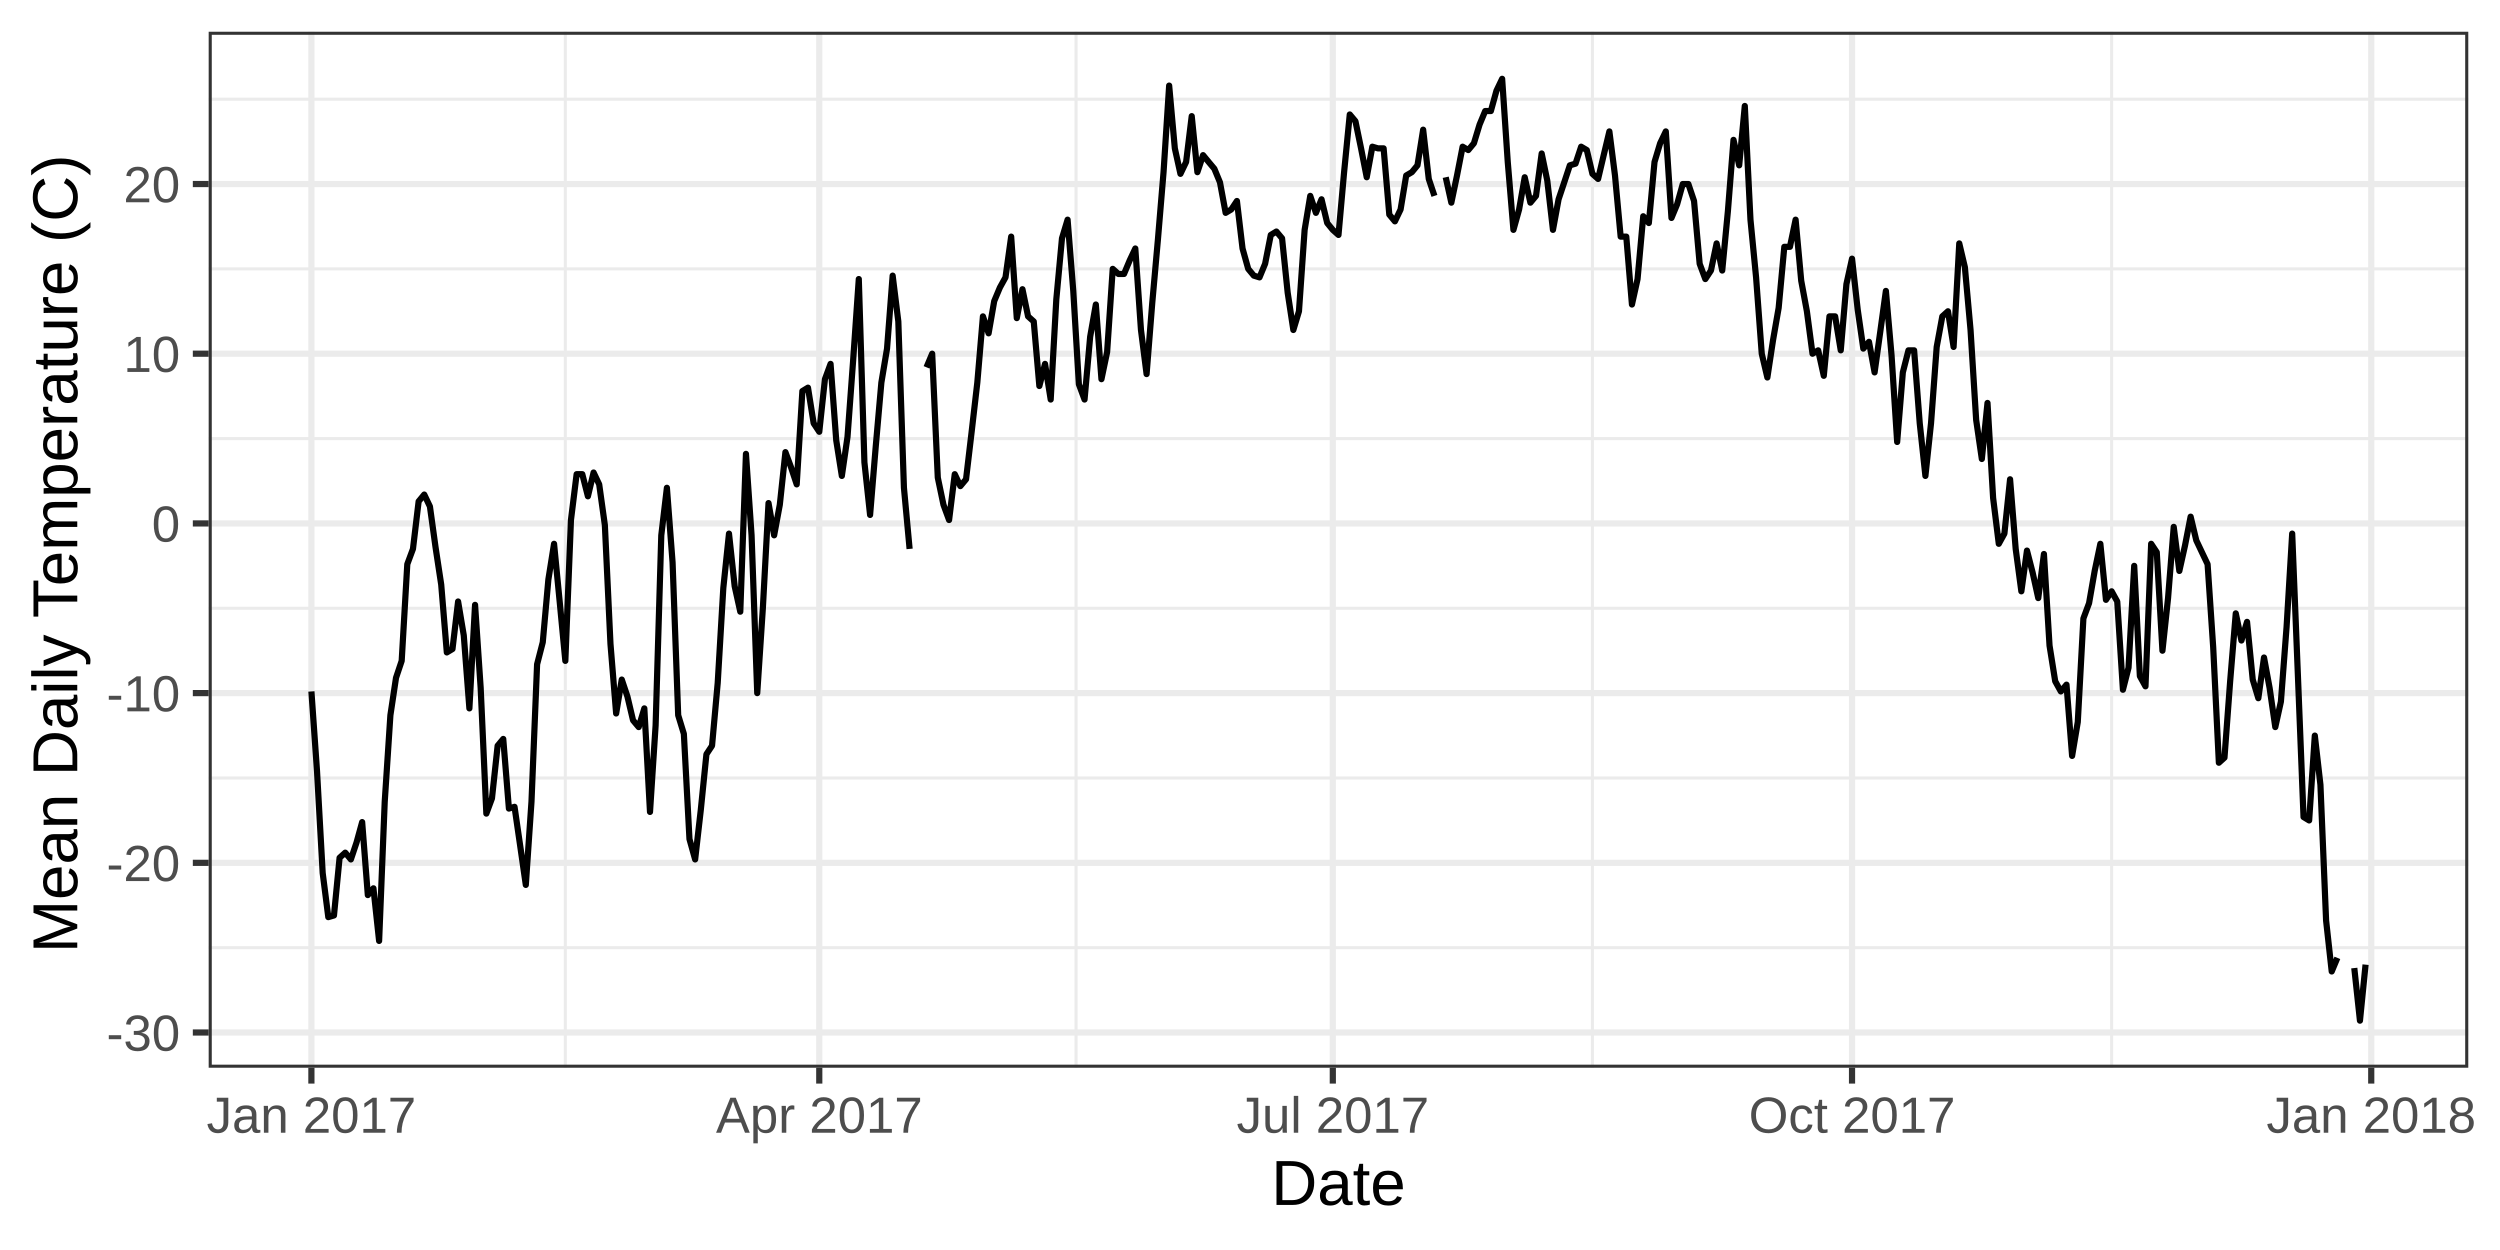
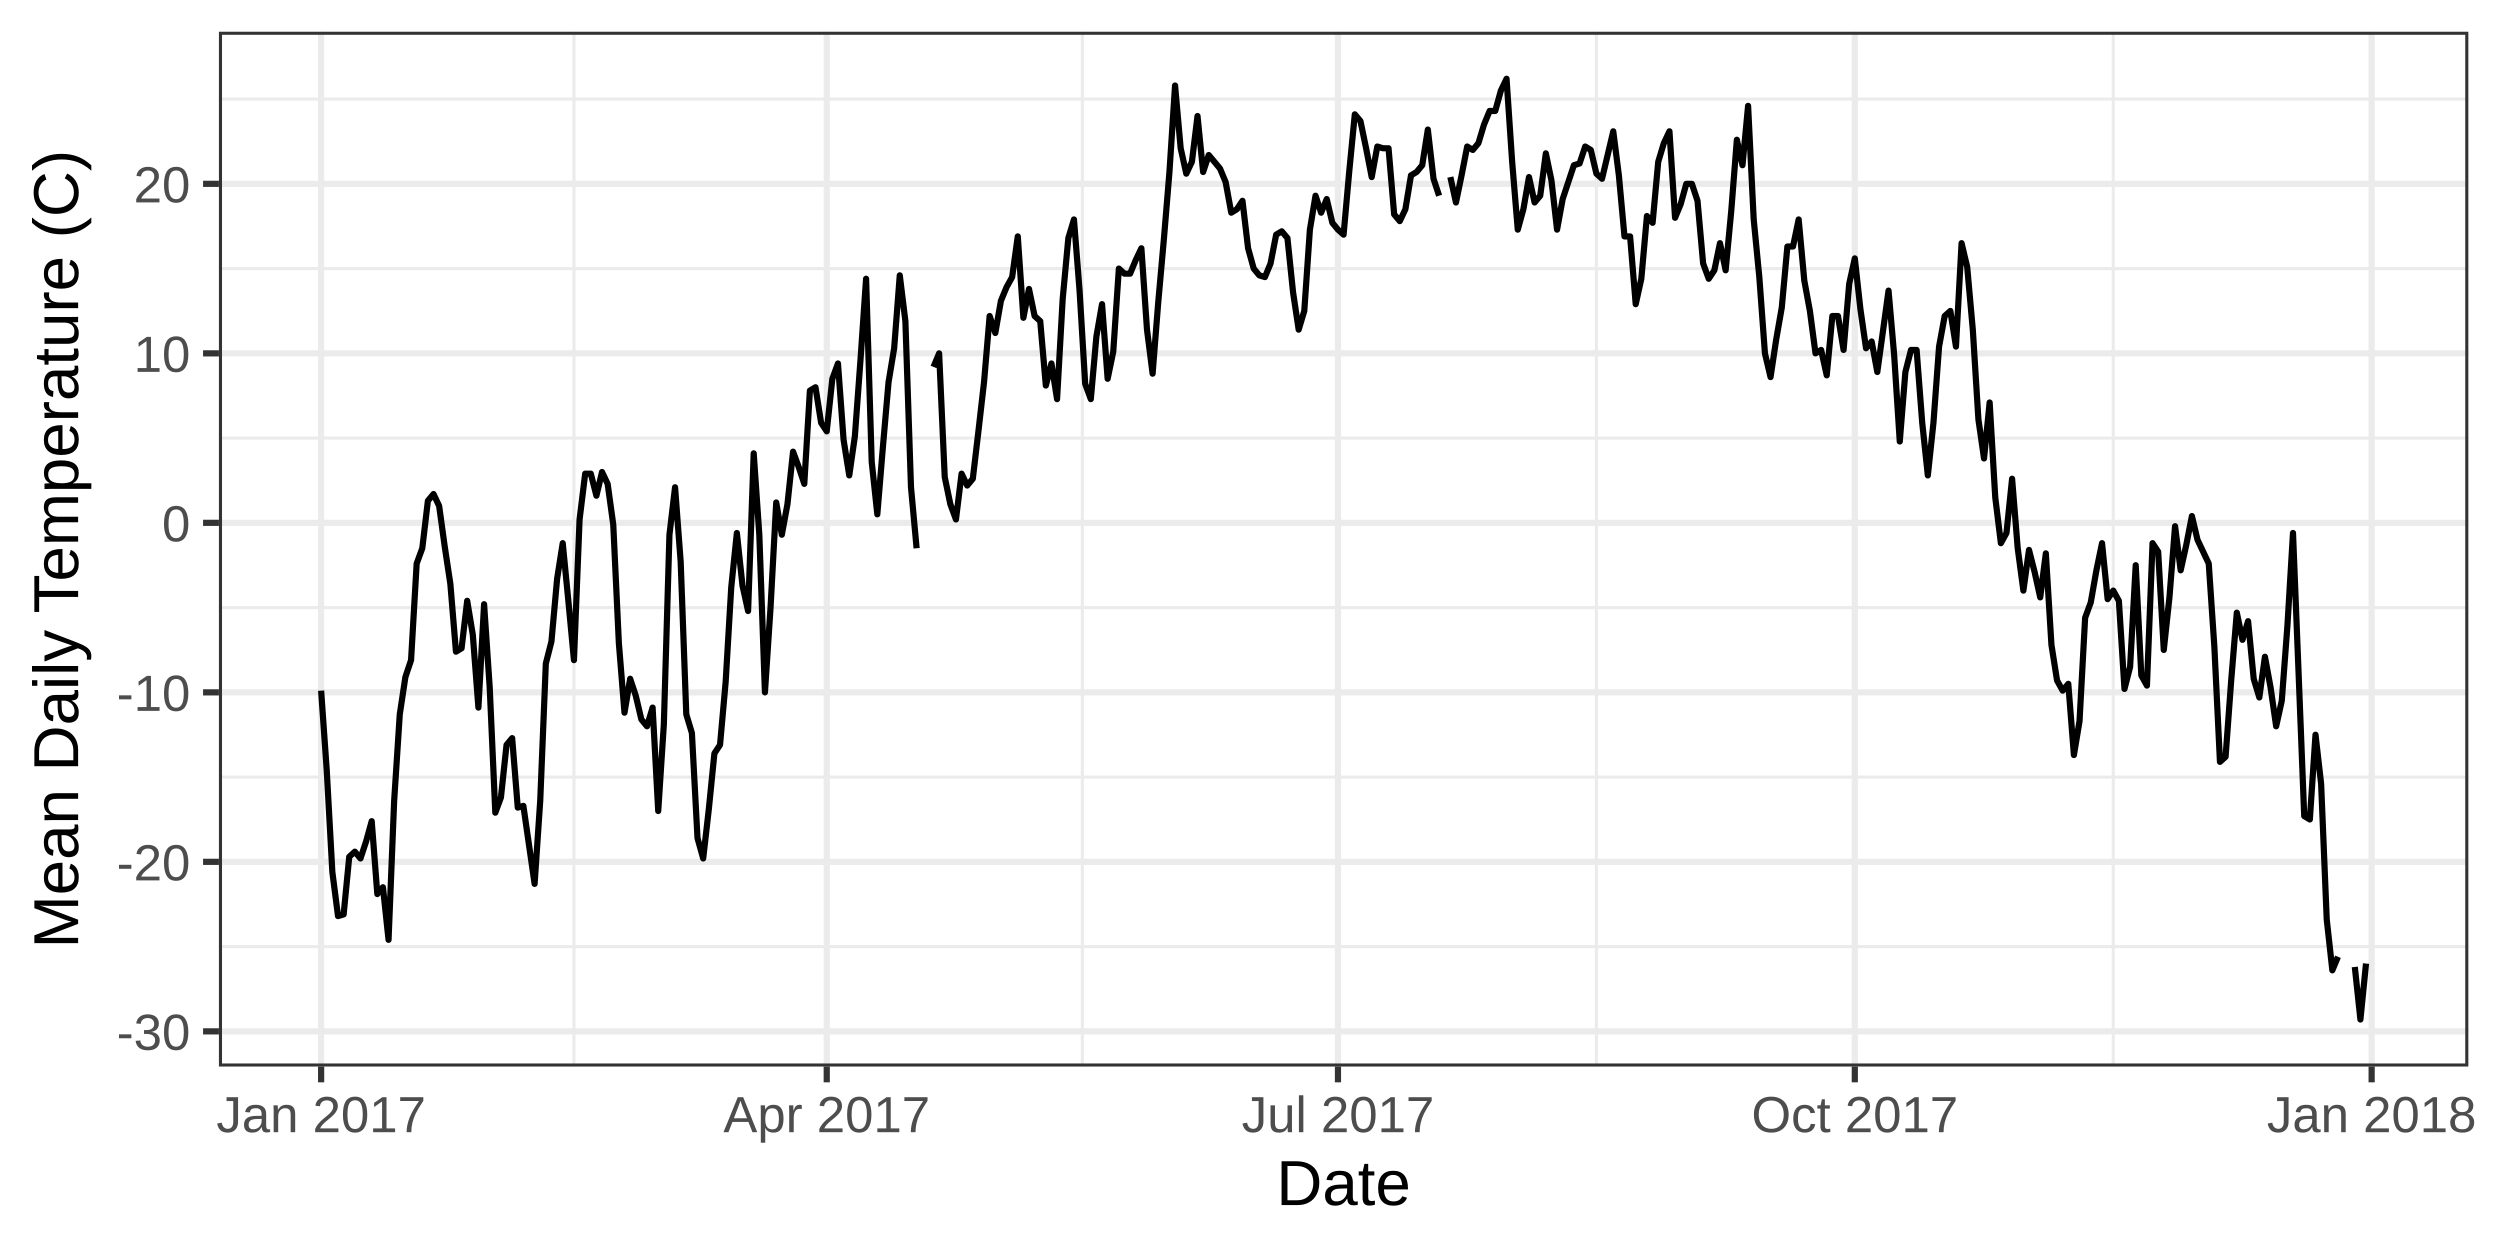
- <svg xmlns="http://www.w3.org/2000/svg" viewBox="0 0 432.00 216.00">
+ <svg xmlns="http://www.w3.org/2000/svg" class="svglite" width="432.00pt" height="216.00pt" viewBox="0 0 432.00 216.00">
  <defs>
    <style type="text/css">
-     line, polyline, polygon, path, rect, circle {
+     .svglite line, .svglite polyline, .svglite polygon, .svglite path, .svglite rect, .svglite circle {
      fill: none;
      stroke: #000000;
      stroke-linecap: round;
      stroke-linejoin: round;
      stroke-miterlimit: 10.00;
    }
  </style>
  </defs>
  <rect width="100%" height="100%" style="stroke: none; fill: #FFFFFF;" />
-   <rect x="0.00" y="0" width="432.00" height="216.00" style="stroke-width: 1.07; stroke: #FFFFFF; fill: #FFFFFF;" />
  <defs>
-     <clipPath id="cpMzYuMDZ8NDI2LjUyfDE4NC41MXw1LjQ4">
-       <rect x="36.06" y="5.48" width="390.46" height="179.03" />
-     </clipPath>
-   </defs>
-   <rect x="36.06" y="5.48" width="390.46" height="179.03" style="stroke-width: 1.07; stroke: none; fill: #FFFFFF;" clip-path="url(#cpMzYuMDZ8NDI2LjUyfDE4NC41MXw1LjQ4)" />
-   <polyline points="36.06,163.76 426.52,163.76 " style="stroke-width: 0.53; stroke: #EBEBEB; stroke-linecap: butt;" clip-path="url(#cpMzYuMDZ8NDI2LjUyfDE4NC41MXw1LjQ4)" />
-   <polyline points="36.06,134.44 426.52,134.44 " style="stroke-width: 0.53; stroke: #EBEBEB; stroke-linecap: butt;" clip-path="url(#cpMzYuMDZ8NDI2LjUyfDE4NC41MXw1LjQ4)" />
-   <polyline points="36.06,105.11 426.52,105.11 " style="stroke-width: 0.53; stroke: #EBEBEB; stroke-linecap: butt;" clip-path="url(#cpMzYuMDZ8NDI2LjUyfDE4NC41MXw1LjQ4)" />
-   <polyline points="36.06,75.79 426.52,75.79 " style="stroke-width: 0.53; stroke: #EBEBEB; stroke-linecap: butt;" clip-path="url(#cpMzYuMDZ8NDI2LjUyfDE4NC41MXw1LjQ4)" />
-   <polyline points="36.06,46.46 426.52,46.46 " style="stroke-width: 0.53; stroke: #EBEBEB; stroke-linecap: butt;" clip-path="url(#cpMzYuMDZ8NDI2LjUyfDE4NC41MXw1LjQ4)" />
-   <polyline points="36.06,17.14 426.52,17.14 " style="stroke-width: 0.53; stroke: #EBEBEB; stroke-linecap: butt;" clip-path="url(#cpMzYuMDZ8NDI2LjUyfDE4NC41MXw1LjQ4)" />
-   <polyline points="97.69,184.51 97.69,5.48 " style="stroke-width: 0.53; stroke: #EBEBEB; stroke-linecap: butt;" clip-path="url(#cpMzYuMDZ8NDI2LjUyfDE4NC41MXw1LjQ4)" />
-   <polyline points="185.94,184.51 185.94,5.48 " style="stroke-width: 0.53; stroke: #EBEBEB; stroke-linecap: butt;" clip-path="url(#cpMzYuMDZ8NDI2LjUyfDE4NC41MXw1LjQ4)" />
-   <polyline points="275.17,184.51 275.17,5.48 " style="stroke-width: 0.53; stroke: #EBEBEB; stroke-linecap: butt;" clip-path="url(#cpMzYuMDZ8NDI2LjUyfDE4NC41MXw1LjQ4)" />
-   <polyline points="364.89,184.51 364.89,5.48 " style="stroke-width: 0.53; stroke: #EBEBEB; stroke-linecap: butt;" clip-path="url(#cpMzYuMDZ8NDI2LjUyfDE4NC41MXw1LjQ4)" />
-   <polyline points="36.06,178.42 426.52,178.42 " style="stroke-width: 1.07; stroke: #EBEBEB; stroke-linecap: butt;" clip-path="url(#cpMzYuMDZ8NDI2LjUyfDE4NC41MXw1LjQ4)" />
-   <polyline points="36.06,149.10 426.52,149.10 " style="stroke-width: 1.07; stroke: #EBEBEB; stroke-linecap: butt;" clip-path="url(#cpMzYuMDZ8NDI2LjUyfDE4NC41MXw1LjQ4)" />
-   <polyline points="36.06,119.77 426.52,119.77 " style="stroke-width: 1.07; stroke: #EBEBEB; stroke-linecap: butt;" clip-path="url(#cpMzYuMDZ8NDI2LjUyfDE4NC41MXw1LjQ4)" />
-   <polyline points="36.06,90.45 426.52,90.45 " style="stroke-width: 1.07; stroke: #EBEBEB; stroke-linecap: butt;" clip-path="url(#cpMzYuMDZ8NDI2LjUyfDE4NC41MXw1LjQ4)" />
-   <polyline points="36.06,61.12 426.52,61.12 " style="stroke-width: 1.07; stroke: #EBEBEB; stroke-linecap: butt;" clip-path="url(#cpMzYuMDZ8NDI2LjUyfDE4NC41MXw1LjQ4)" />
-   <polyline points="36.06,31.80 426.52,31.80 " style="stroke-width: 1.07; stroke: #EBEBEB; stroke-linecap: butt;" clip-path="url(#cpMzYuMDZ8NDI2LjUyfDE4NC41MXw1LjQ4)" />
-   <polyline points="53.81,184.51 53.81,5.48 " style="stroke-width: 1.07; stroke: #EBEBEB; stroke-linecap: butt;" clip-path="url(#cpMzYuMDZ8NDI2LjUyfDE4NC41MXw1LjQ4)" />
-   <polyline points="141.57,184.51 141.57,5.48 " style="stroke-width: 1.07; stroke: #EBEBEB; stroke-linecap: butt;" clip-path="url(#cpMzYuMDZ8NDI2LjUyfDE4NC41MXw1LjQ4)" />
-   <polyline points="230.31,184.51 230.31,5.48 " style="stroke-width: 1.07; stroke: #EBEBEB; stroke-linecap: butt;" clip-path="url(#cpMzYuMDZ8NDI2LjUyfDE4NC41MXw1LjQ4)" />
-   <polyline points="320.03,184.51 320.03,5.48 " style="stroke-width: 1.07; stroke: #EBEBEB; stroke-linecap: butt;" clip-path="url(#cpMzYuMDZ8NDI2LjUyfDE4NC41MXw1LjQ4)" />
-   <polyline points="409.75,184.51 409.75,5.48 " style="stroke-width: 1.07; stroke: #EBEBEB; stroke-linecap: butt;" clip-path="url(#cpMzYuMDZ8NDI2LjUyfDE4NC41MXw1LjQ4)" />
-   <polyline points="53.81,119.48 54.78,133.26 55.76,150.86 56.73,158.48 57.71,158.19 58.68,148.22 59.66,147.34 60.63,148.51 61.61,145.58 62.58,142.06 63.56,154.67 64.53,153.50 65.51,162.59 66.48,138.54 67.46,123.59 68.43,117.13 69.41,114.20 70.38,97.49 71.36,94.85 72.34,86.64 73.31,85.46 74.29,87.52 75.26,94.55 76.24,101.01 77.21,112.74 78.19,112.15 79.16,103.94 80.14,109.80 81.11,122.41 82.09,104.52 83.06,118.89 84.04,140.59 85.01,137.96 85.99,128.86 86.96,127.69 87.94,139.72 88.91,139.42 89.89,146.17 90.86,152.91 91.84,138.54 92.81,114.79 93.79,110.98 94.76,100.13 95.74,93.97 96.71,103.94 97.69,114.20 98.66,89.86 99.64,81.94 100.62,81.94 101.59,85.76 102.57,81.65 103.54,83.70 104.52,90.74 105.49,111.27 106.47,123.29 107.44,117.43 108.42,120.36 109.39,124.47 110.37,125.64 111.34,122.41 112.32,140.30 113.29,125.35 114.27,92.50 115.24,84.29 116.22,97.19 117.19,123.59 118.17,126.81 119.14,144.99 120.12,148.51 121.09,140.01 122.07,130.33 123.04,128.86 124.02,118.01 124.99,101.59 125.97,92.21 126.95,101.30 127.92,105.70 128.90,78.43 129.87,92.50 130.85,119.77 131.82,105.11 132.80,86.93 133.77,92.50 134.75,87.22 135.72,78.13 136.70,80.77 137.67,83.70 138.65,67.58 139.62,66.99 140.60,73.15 141.57,74.61 142.55,65.52 143.52,62.88 144.50,76.08 145.47,82.24 146.45,75.49 147.42,62.30 148.40,48.22 149.37,79.89 150.35,88.98 151.32,77.25 152.30,66.11 153.28,60.24 154.25,47.63 155.23,55.55 156.20,84.29 157.18,94.85 " style="stroke-width: 1.07; stroke-linecap: butt;" clip-path="url(#cpMzYuMDZ8NDI2LjUyfDE4NC41MXw1LjQ4)" />
-   <polyline points="160.10,63.47 161.08,61.12 162.05,82.53 163.03,87.22 164.00,89.86 164.98,81.94 165.95,84.00 166.93,82.82 167.90,74.61 168.88,66.11 169.85,54.67 170.83,57.60 171.80,52.03 172.78,49.69 173.75,47.93 174.73,40.89 175.70,54.97 176.68,49.98 177.65,54.67 178.63,55.55 179.60,66.70 180.58,62.88 181.56,69.04 182.53,51.74 183.51,41.18 184.48,37.96 185.46,50.27 186.43,66.40 187.41,69.04 188.38,58.19 189.36,52.62 190.33,65.52 191.31,60.83 192.28,46.46 193.26,47.34 194.23,47.34 195.21,45.00 196.18,42.94 197.16,57.02 198.13,64.64 199.11,52.33 200.08,41.48 201.06,29.75 202.03,14.79 203.01,25.64 203.98,30.04 204.96,27.99 205.93,20.07 206.91,29.75 207.89,26.81 208.86,27.99 209.84,29.16 210.81,31.51 211.79,36.78 212.76,36.20 213.74,34.73 214.71,42.94 215.69,46.46 216.66,47.63 217.64,47.93 218.61,45.58 219.59,40.60 220.56,40.01 221.54,41.18 222.51,50.57 223.49,57.02 224.46,53.79 225.44,39.72 226.41,33.85 227.39,36.78 228.36,34.44 229.34,38.54 230.31,39.72 231.29,40.60 232.26,29.75 233.24,19.78 234.22,20.95 235.19,25.64 236.17,30.63 237.14,25.35 238.12,25.64 239.09,25.64 240.07,37.08 241.04,38.25 242.02,36.20 242.99,30.33 243.97,29.75 244.94,28.57 245.92,22.41 246.89,30.92 247.87,33.85 " style="stroke-width: 1.07; stroke-linecap: butt;" clip-path="url(#cpMzYuMDZ8NDI2LjUyfDE4NC41MXw1LjQ4)" />
-   <polyline points="249.82,30.63 250.79,35.02 251.77,30.33 252.74,25.35 253.72,25.93 254.69,24.76 255.67,21.53 256.64,19.19 257.62,19.19 258.59,15.67 259.57,13.62 260.54,27.99 261.52,39.72 262.50,36.20 263.47,30.63 264.45,35.02 265.42,33.85 266.40,26.52 267.37,31.21 268.35,39.72 269.32,34.44 270.30,31.51 271.27,28.57 272.25,28.28 273.22,25.35 274.20,25.93 275.17,30.04 276.15,30.92 277.12,26.81 278.10,22.71 279.07,30.33 280.05,40.89 281.02,40.89 282.00,52.62 282.97,48.22 283.95,37.37 284.92,38.54 285.90,27.99 286.87,24.76 287.85,22.71 288.83,37.66 289.80,35.32 290.78,31.80 291.75,31.80 292.73,34.73 293.70,45.58 294.68,48.22 295.65,46.75 296.63,42.06 297.60,46.75 298.58,36.49 299.55,24.17 300.53,28.57 301.50,18.31 302.48,37.96 303.45,47.93 304.43,61.12 305.40,65.23 306.38,58.78 307.35,53.21 308.33,42.65 309.30,42.65 310.28,37.96 311.25,48.51 312.23,53.79 313.20,61.12 314.18,60.54 315.15,64.94 316.13,54.67 317.11,54.67 318.08,60.54 319.06,49.10 320.03,44.70 321.01,53.50 321.98,60.24 322.96,59.07 323.93,64.35 324.91,57.31 325.88,50.27 326.86,61.42 327.83,76.37 328.81,64.35 329.78,60.54 330.76,60.54 331.73,73.15 332.71,82.24 333.68,73.15 334.66,59.95 335.63,54.67 336.61,53.79 337.58,59.95 338.56,42.06 339.53,46.17 340.51,57.02 341.48,72.56 342.46,79.31 343.44,69.63 344.41,86.05 345.39,93.97 346.36,92.21 347.34,82.82 348.31,94.85 349.29,102.18 350.26,95.14 351.24,98.95 352.21,103.35 353.19,95.73 354.16,111.56 355.14,117.72 356.11,119.48 357.09,118.31 358.06,130.62 359.04,124.76 360.01,106.87 360.99,104.23 361.96,98.66 362.94,93.97 363.91,103.65 364.89,102.18 365.86,103.94 366.84,119.19 367.81,115.38 368.79,97.78 369.77,116.84 370.74,118.60 371.72,93.97 372.69,95.43 373.67,112.44 374.64,103.35 375.62,91.04 376.59,98.66 377.57,94.26 378.54,89.28 379.52,93.38 380.49,95.43 381.47,97.49 382.44,111.86 383.42,131.80 384.39,130.92 385.37,117.72 386.34,105.99 387.32,110.68 388.29,107.46 389.27,117.43 390.24,120.65 391.22,113.62 392.19,118.89 393.17,125.64 394.14,121.24 395.12,108.34 396.09,92.21 397.07,116.55 398.05,141.18 399.02,141.77 400.00,127.11 400.97,135.61 401.95,159.07 402.92,167.87 403.90,165.52 " style="stroke-width: 1.07; stroke-linecap: butt;" clip-path="url(#cpMzYuMDZ8NDI2LjUyfDE4NC41MXw1LjQ4)" />
-   <polyline points="406.82,167.28 407.80,176.37 408.77,166.69 " style="stroke-width: 1.07; stroke-linecap: butt;" clip-path="url(#cpMzYuMDZ8NDI2LjUyfDE4NC41MXw1LjQ4)" />
-   <rect x="36.06" y="5.48" width="390.46" height="179.03" style="stroke-width: 1.07; stroke: #333333;" clip-path="url(#cpMzYuMDZ8NDI2LjUyfDE4NC41MXw1LjQ4)" />
-   <defs>
-     <clipPath id="cpMC4wMHw0MzIuMDB8MjE2LjAwfDAuMDA=">
+     <clipPath id="cpMC4wMHw0MzIuMDB8MC4wMHwyMTYuMDA=">
      <rect x="0.00" y="0.00" width="432.00" height="216.00" />
    </clipPath>
  </defs>
-   <g clip-path="url(#cpMC4wMHw0MzIuMDB8MjE2LjAwfDAuMDA=)">
-     <text x="18.41" y="181.57" style="font-size: 8.80px; fill: #4D4D4D; font-family: Arial;" textLength="12.72px" lengthAdjust="spacingAndGlyphs">-30</text>
+   <g clip-path="url(#cpMC4wMHw0MzIuMDB8MC4wMHwyMTYuMDA=)">
+     <rect x="0" y="0.00" width="432.00" height="216.00" style="stroke-width: 1.07; stroke: #FFFFFF; fill: #FFFFFF;" />
  </g>
-   <g clip-path="url(#cpMC4wMHw0MzIuMDB8MjE2LjAwfDAuMDA=)">
-     <text x="18.41" y="152.25" style="font-size: 8.80px; fill: #4D4D4D; font-family: Arial;" textLength="12.72px" lengthAdjust="spacingAndGlyphs">-20</text>
+   <defs>
+     <clipPath id="cpMzcuODN8NDI2LjUyfDUuNDh8MTg0LjI5">
+       <rect x="37.83" y="5.48" width="388.70" height="178.82" />
+     </clipPath>
+   </defs>
+   <g clip-path="url(#cpMzcuODN8NDI2LjUyfDUuNDh8MTg0LjI5)">
+     <rect x="37.83" y="5.48" width="388.70" height="178.82" style="stroke-width: 1.07; stroke: none; fill: #FFFFFF;" />
+     <polyline points="37.83,163.57 426.52,163.57 " style="stroke-width: 0.53; stroke: #EBEBEB; stroke-linecap: butt;" />
+     <polyline points="37.83,134.28 426.52,134.28 " style="stroke-width: 0.53; stroke: #EBEBEB; stroke-linecap: butt;" />
+     <polyline points="37.83,104.99 426.52,104.99 " style="stroke-width: 0.53; stroke: #EBEBEB; stroke-linecap: butt;" />
+     <polyline points="37.83,75.70 426.52,75.70 " style="stroke-width: 0.53; stroke: #EBEBEB; stroke-linecap: butt;" />
+     <polyline points="37.83,46.41 426.52,46.41 " style="stroke-width: 0.53; stroke: #EBEBEB; stroke-linecap: butt;" />
+     <polyline points="37.83,17.12 426.52,17.12 " style="stroke-width: 0.53; stroke: #EBEBEB; stroke-linecap: butt;" />
+     <polyline points="99.18,184.29 99.18,5.48 " style="stroke-width: 0.53; stroke: #EBEBEB; stroke-linecap: butt;" />
+     <polyline points="187.03,184.29 187.03,5.48 " style="stroke-width: 0.53; stroke: #EBEBEB; stroke-linecap: butt;" />
+     <polyline points="275.86,184.29 275.86,5.48 " style="stroke-width: 0.53; stroke: #EBEBEB; stroke-linecap: butt;" />
+     <polyline points="365.17,184.29 365.17,5.48 " style="stroke-width: 0.53; stroke: #EBEBEB; stroke-linecap: butt;" />
+     <polyline points="37.83,178.22 426.52,178.22 " style="stroke-width: 1.07; stroke: #EBEBEB; stroke-linecap: butt;" />
+     <polyline points="37.83,148.93 426.52,148.93 " style="stroke-width: 1.07; stroke: #EBEBEB; stroke-linecap: butt;" />
+     <polyline points="37.83,119.64 426.52,119.64 " style="stroke-width: 1.07; stroke: #EBEBEB; stroke-linecap: butt;" />
+     <polyline points="37.83,90.35 426.52,90.35 " style="stroke-width: 1.07; stroke: #EBEBEB; stroke-linecap: butt;" />
+     <polyline points="37.83,61.06 426.52,61.06 " style="stroke-width: 1.07; stroke: #EBEBEB; stroke-linecap: butt;" />
+     <polyline points="37.83,31.77 426.52,31.77 " style="stroke-width: 1.07; stroke: #EBEBEB; stroke-linecap: butt;" />
+     <polyline points="55.49,184.29 55.49,5.48 " style="stroke-width: 1.07; stroke: #EBEBEB; stroke-linecap: butt;" />
+     <polyline points="142.86,184.29 142.86,5.48 " style="stroke-width: 1.07; stroke: #EBEBEB; stroke-linecap: butt;" />
+     <polyline points="231.20,184.29 231.20,5.48 " style="stroke-width: 1.07; stroke: #EBEBEB; stroke-linecap: butt;" />
+     <polyline points="320.51,184.29 320.51,5.48 " style="stroke-width: 1.07; stroke: #EBEBEB; stroke-linecap: butt;" />
+     <polyline points="409.82,184.29 409.82,5.48 " style="stroke-width: 1.07; stroke: #EBEBEB; stroke-linecap: butt;" />
+     <polyline points="55.49,119.34 56.46,133.11 57.43,150.68 58.41,158.30 59.38,158.01 60.35,148.05 61.32,147.17 62.29,148.34 63.26,145.41 64.23,141.90 65.20,154.49 66.17,153.32 67.14,162.40 68.11,138.38 69.08,123.44 70.05,117.00 71.03,114.07 72.00,97.38 72.97,94.74 73.94,86.54 74.91,85.37 75.88,87.42 76.85,94.45 77.82,100.89 78.79,112.61 79.76,112.02 80.73,103.82 81.70,109.68 82.67,122.27 83.65,104.41 84.62,118.76 85.59,140.43 86.56,137.80 87.53,128.72 88.50,127.55 89.47,139.55 90.44,139.26 91.41,146.00 92.38,152.73 93.35,138.38 94.32,114.66 95.29,110.85 96.27,100.01 97.24,93.86 98.21,103.82 99.18,114.07 100.15,89.76 101.12,81.85 102.09,81.85 103.06,85.66 104.03,81.56 105.00,83.61 105.97,90.64 106.94,111.14 107.91,123.15 108.89,117.29 109.86,120.22 110.83,124.32 111.80,125.50 112.77,122.27 113.74,140.14 114.71,125.20 115.68,92.40 116.65,84.20 117.62,97.08 118.59,123.44 119.56,126.67 120.53,144.83 121.51,148.34 122.48,139.85 123.45,130.18 124.42,128.72 125.39,117.88 126.36,101.48 127.33,92.10 128.30,101.18 129.27,105.58 130.24,78.34 131.21,92.40 132.18,119.64 133.15,104.99 134.13,86.83 135.10,92.40 136.07,87.13 137.04,78.05 138.01,80.68 138.98,83.61 139.95,67.50 140.92,66.92 141.89,73.07 142.86,74.53 143.83,65.45 144.80,62.81 145.77,76.00 146.75,82.15 147.72,75.41 148.69,62.23 149.66,48.17 150.63,79.80 151.60,88.88 152.57,77.17 153.54,66.04 154.51,60.18 155.48,47.58 156.45,55.49 157.42,84.20 158.39,94.74 " style="stroke-width: 1.07; stroke-linecap: butt;" />
+     <polyline points="161.31,63.40 162.28,61.06 163.25,82.44 164.22,87.13 165.19,89.76 166.16,81.85 167.13,83.90 168.10,82.73 169.07,74.53 170.04,66.04 171.01,54.61 171.99,57.54 172.96,51.98 173.93,49.63 174.90,47.88 175.87,40.85 176.84,54.91 177.81,49.93 178.78,54.61 179.75,55.49 180.72,66.62 181.69,62.81 182.66,68.97 183.63,51.68 184.61,41.14 185.58,37.92 186.55,50.22 187.52,66.33 188.49,68.97 189.46,58.13 190.43,52.56 191.40,65.45 192.37,60.76 193.34,46.41 194.31,47.29 195.28,47.29 196.25,44.95 197.23,42.90 198.20,56.96 199.17,64.57 200.14,52.27 201.11,41.43 202.08,29.72 203.05,14.78 204.02,25.62 204.99,30.01 205.96,27.96 206.93,20.05 207.90,29.72 208.87,26.79 209.85,27.96 210.82,29.13 211.79,31.47 212.76,36.75 213.73,36.16 214.70,34.70 215.67,42.90 216.64,46.41 217.61,47.58 218.58,47.88 219.55,45.53 220.52,40.55 221.49,39.97 222.47,41.14 223.44,50.51 224.41,56.96 225.38,53.73 226.35,39.68 227.32,33.82 228.29,36.75 229.26,34.40 230.23,38.50 231.20,39.68 232.17,40.55 233.14,29.72 234.11,19.76 235.09,20.93 236.06,25.62 237.03,30.60 238.00,25.32 238.97,25.62 239.94,25.62 240.91,37.04 241.88,38.21 242.85,36.16 243.82,30.30 244.79,29.72 245.76,28.55 246.73,22.39 247.71,30.89 248.68,33.82 " style="stroke-width: 1.07; stroke-linecap: butt;" />
+     <polyline points="250.62,30.60 251.59,34.99 252.56,30.30 253.53,25.32 254.50,25.91 255.47,24.74 256.44,21.52 257.41,19.17 258.38,19.17 259.35,15.66 260.33,13.61 261.30,27.96 262.27,39.68 263.24,36.16 264.21,30.60 265.18,34.99 266.15,33.82 267.12,26.50 268.09,31.18 269.06,39.68 270.03,34.40 271.00,31.47 271.97,28.55 272.95,28.25 273.92,25.32 274.89,25.91 275.86,30.01 276.83,30.89 277.80,26.79 278.77,22.69 279.74,30.30 280.71,40.85 281.68,40.85 282.65,52.56 283.62,48.17 284.59,37.33 285.57,38.50 286.54,27.96 287.51,24.74 288.48,22.69 289.45,37.63 290.42,35.28 291.39,31.77 292.36,31.77 293.33,34.70 294.30,45.53 295.27,48.17 296.24,46.71 297.21,42.02 298.19,46.71 299.16,36.45 300.13,24.15 301.10,28.55 302.07,18.29 303.04,37.92 304.01,47.88 304.98,61.06 305.95,65.16 306.92,58.71 307.89,53.15 308.86,42.60 309.83,42.60 310.81,37.92 311.78,48.46 312.75,53.73 313.72,61.06 314.69,60.47 315.66,64.86 316.63,54.61 317.60,54.61 318.57,60.47 319.54,49.05 320.51,44.65 321.48,53.44 322.45,60.18 323.42,59.01 324.40,64.28 325.37,57.25 326.34,50.22 327.31,61.35 328.28,76.29 329.25,64.28 330.22,60.47 331.19,60.47 332.16,73.07 333.13,82.15 334.10,73.07 335.07,59.89 336.04,54.61 337.02,53.73 337.99,59.89 338.96,42.02 339.93,46.12 340.90,56.96 341.87,72.48 342.84,79.22 343.81,69.55 344.78,85.95 345.75,93.86 346.72,92.10 347.69,82.73 348.66,94.74 349.64,102.06 350.61,95.03 351.58,98.84 352.55,103.23 353.52,95.62 354.49,111.44 355.46,117.59 356.43,119.34 357.40,118.17 358.37,130.47 359.34,124.62 360.31,106.75 361.28,104.11 362.26,98.55 363.23,93.86 364.20,103.53 365.17,102.06 366.14,103.82 367.11,119.05 368.08,115.24 369.05,97.67 370.02,116.71 370.99,118.47 371.96,93.86 372.93,95.33 373.90,112.31 374.88,103.23 375.85,90.93 376.82,98.55 377.79,94.15 378.76,89.18 379.73,93.28 380.70,95.33 381.67,97.38 382.64,111.73 383.61,131.65 384.58,130.77 385.55,117.59 386.52,105.87 387.50,110.56 388.47,107.34 389.44,117.29 390.41,120.52 391.38,113.49 392.35,118.76 393.32,125.50 394.29,121.10 395.26,108.21 396.23,92.10 397.20,116.42 398.17,141.02 399.14,141.60 400.12,126.96 401.09,135.45 402.06,158.89 403.03,167.67 404.00,165.33 " style="stroke-width: 1.07; stroke-linecap: butt;" />
+     <polyline points="406.91,167.09 407.88,176.17 408.85,166.50 " style="stroke-width: 1.07; stroke-linecap: butt;" />
+     <rect x="37.83" y="5.48" width="388.70" height="178.82" style="stroke-width: 1.07; stroke: #333333;" />
  </g>
-   <g clip-path="url(#cpMC4wMHw0MzIuMDB8MjE2LjAwfDAuMDA=)">
-     <text x="18.41" y="122.92" style="font-size: 8.80px; fill: #4D4D4D; font-family: Arial;" textLength="12.72px" lengthAdjust="spacingAndGlyphs">-10</text>
-   </g>
-   <g clip-path="url(#cpMC4wMHw0MzIuMDB8MjE2LjAwfDAuMDA=)">
-     <text x="26.23" y="93.60" style="font-size: 8.80px; fill: #4D4D4D; font-family: Arial;" textLength="4.89px" lengthAdjust="spacingAndGlyphs">0</text>
-   </g>
-   <g clip-path="url(#cpMC4wMHw0MzIuMDB8MjE2LjAwfDAuMDA=)">
-     <text x="21.34" y="64.27" style="font-size: 8.80px; fill: #4D4D4D; font-family: Arial;" textLength="9.79px" lengthAdjust="spacingAndGlyphs">10</text>
-   </g>
-   <g clip-path="url(#cpMC4wMHw0MzIuMDB8MjE2LjAwfDAuMDA=)">
-     <text x="21.34" y="34.95" style="font-size: 8.80px; fill: #4D4D4D; font-family: Arial;" textLength="9.79px" lengthAdjust="spacingAndGlyphs">20</text>
-   </g>
-   <polyline points="33.32,178.42 36.06,178.42 " style="stroke-width: 1.07; stroke: #333333; stroke-linecap: butt;" clip-path="url(#cpMC4wMHw0MzIuMDB8MjE2LjAwfDAuMDA=)" />
-   <polyline points="33.32,149.10 36.06,149.10 " style="stroke-width: 1.07; stroke: #333333; stroke-linecap: butt;" clip-path="url(#cpMC4wMHw0MzIuMDB8MjE2LjAwfDAuMDA=)" />
-   <polyline points="33.32,119.77 36.06,119.77 " style="stroke-width: 1.07; stroke: #333333; stroke-linecap: butt;" clip-path="url(#cpMC4wMHw0MzIuMDB8MjE2LjAwfDAuMDA=)" />
-   <polyline points="33.32,90.45 36.06,90.45 " style="stroke-width: 1.07; stroke: #333333; stroke-linecap: butt;" clip-path="url(#cpMC4wMHw0MzIuMDB8MjE2LjAwfDAuMDA=)" />
-   <polyline points="33.32,61.12 36.06,61.12 " style="stroke-width: 1.07; stroke: #333333; stroke-linecap: butt;" clip-path="url(#cpMC4wMHw0MzIuMDB8MjE2LjAwfDAuMDA=)" />
-   <polyline points="33.32,31.80 36.06,31.80 " style="stroke-width: 1.07; stroke: #333333; stroke-linecap: butt;" clip-path="url(#cpMC4wMHw0MzIuMDB8MjE2LjAwfDAuMDA=)" />
-   <polyline points="53.81,187.25 53.81,184.51 " style="stroke-width: 1.07; stroke: #333333; stroke-linecap: butt;" clip-path="url(#cpMC4wMHw0MzIuMDB8MjE2LjAwfDAuMDA=)" />
-   <polyline points="141.57,187.25 141.57,184.51 " style="stroke-width: 1.07; stroke: #333333; stroke-linecap: butt;" clip-path="url(#cpMC4wMHw0MzIuMDB8MjE2LjAwfDAuMDA=)" />
-   <polyline points="230.31,187.25 230.31,184.51 " style="stroke-width: 1.07; stroke: #333333; stroke-linecap: butt;" clip-path="url(#cpMC4wMHw0MzIuMDB8MjE2LjAwfDAuMDA=)" />
-   <polyline points="320.03,187.25 320.03,184.51 " style="stroke-width: 1.07; stroke: #333333; stroke-linecap: butt;" clip-path="url(#cpMC4wMHw0MzIuMDB8MjE2LjAwfDAuMDA=)" />
-   <polyline points="409.75,187.25 409.75,184.51 " style="stroke-width: 1.07; stroke: #333333; stroke-linecap: butt;" clip-path="url(#cpMC4wMHw0MzIuMDB8MjE2LjAwfDAuMDA=)" />
-   <g clip-path="url(#cpMC4wMHw0MzIuMDB8MjE2LjAwfDAuMDA=)">
-     <text x="35.70" y="195.74" style="font-size: 8.80px; fill: #4D4D4D; font-family: Arial;" textLength="36.21px" lengthAdjust="spacingAndGlyphs">Jan 2017</text>
-   </g>
-   <g clip-path="url(#cpMC4wMHw0MzIuMDB8MjE2LjAwfDAuMDA=)">
-     <text x="123.72" y="195.74" style="font-size: 8.80px; fill: #4D4D4D; font-family: Arial;" textLength="35.72px" lengthAdjust="spacingAndGlyphs">Apr 2017</text>
-   </g>
-   <g clip-path="url(#cpMC4wMHw0MzIuMDB8MjE2LjAwfDAuMDA=)">
-     <text x="213.68" y="195.74" style="font-size: 8.80px; fill: #4D4D4D; font-family: Arial;" textLength="33.27px" lengthAdjust="spacingAndGlyphs">Jul 2017</text>
-   </g>
-   <g clip-path="url(#cpMC4wMHw0MzIuMDB8MjE2LjAwfDAuMDA=)">
-     <text x="302.18" y="195.74" style="font-size: 8.80px; fill: #4D4D4D; font-family: Arial;" textLength="35.71px" lengthAdjust="spacingAndGlyphs">Oct 2017</text>
-   </g>
-   <g clip-path="url(#cpMC4wMHw0MzIuMDB8MjE2LjAwfDAuMDA=)">
-     <text x="391.64" y="195.74" style="font-size: 8.80px; fill: #4D4D4D; font-family: Arial;" textLength="36.21px" lengthAdjust="spacingAndGlyphs">Jan 2018</text>
-   </g>
-   <g clip-path="url(#cpMC4wMHw0MzIuMDB8MjE2LjAwfDAuMDA=)">
-     <text x="219.67" y="208.21" style="font-size: 11.00px; font-family: Arial;" textLength="23.24px" lengthAdjust="spacingAndGlyphs">Date</text>
-   </g>
-   <g clip-path="url(#cpMC4wMHw0MzIuMDB8MjE2LjAwfDAuMDA=)">
-     <text transform="translate(13.35,164.68) rotate(-90)" style="font-size: 11.00px; font-family: Arial;" textLength="139.37px" lengthAdjust="spacingAndGlyphs">Mean Daily Temperature (C)</text>
+   <g clip-path="url(#cpMC4wMHw0MzIuMDB8MC4wMHwyMTYuMDA=)">
+     <text x="32.89" y="181.42" text-anchor="end" style="font-size: 8.80px; fill: #4D4D4D; font-family: Arial;" textLength="14.36px" lengthAdjust="spacingAndGlyphs">-30</text>
+     <text x="32.89" y="152.13" text-anchor="end" style="font-size: 8.80px; fill: #4D4D4D; font-family: Arial;" textLength="14.36px" lengthAdjust="spacingAndGlyphs">-20</text>
+     <text x="32.89" y="122.84" text-anchor="end" style="font-size: 8.80px; fill: #4D4D4D; font-family: Arial;" textLength="14.36px" lengthAdjust="spacingAndGlyphs">-10</text>
+     <text x="32.89" y="93.55" text-anchor="end" style="font-size: 8.80px; fill: #4D4D4D; font-family: Arial;" textLength="5.59px" lengthAdjust="spacingAndGlyphs">0</text>
+     <text x="32.89" y="64.26" text-anchor="end" style="font-size: 8.80px; fill: #4D4D4D; font-family: Arial;" textLength="11.19px" lengthAdjust="spacingAndGlyphs">10</text>
+     <text x="32.89" y="34.97" text-anchor="end" style="font-size: 8.80px; fill: #4D4D4D; font-family: Arial;" textLength="11.19px" lengthAdjust="spacingAndGlyphs">20</text>
+     <polyline points="35.09,178.22 37.83,178.22 " style="stroke-width: 1.07; stroke: #333333; stroke-linecap: butt;" />
+     <polyline points="35.09,148.93 37.83,148.93 " style="stroke-width: 1.07; stroke: #333333; stroke-linecap: butt;" />
+     <polyline points="35.09,119.64 37.83,119.64 " style="stroke-width: 1.07; stroke: #333333; stroke-linecap: butt;" />
+     <polyline points="35.09,90.35 37.83,90.35 " style="stroke-width: 1.07; stroke: #333333; stroke-linecap: butt;" />
+     <polyline points="35.09,61.06 37.83,61.06 " style="stroke-width: 1.07; stroke: #333333; stroke-linecap: butt;" />
+     <polyline points="35.09,31.77 37.83,31.77 " style="stroke-width: 1.07; stroke: #333333; stroke-linecap: butt;" />
+     <polyline points="55.49,187.03 55.49,184.29 " style="stroke-width: 1.07; stroke: #333333; stroke-linecap: butt;" />
+     <polyline points="142.86,187.03 142.86,184.29 " style="stroke-width: 1.07; stroke: #333333; stroke-linecap: butt;" />
+     <polyline points="231.20,187.03 231.20,184.29 " style="stroke-width: 1.07; stroke: #333333; stroke-linecap: butt;" />
+     <polyline points="320.51,187.03 320.51,184.29 " style="stroke-width: 1.07; stroke: #333333; stroke-linecap: butt;" />
+     <polyline points="409.82,187.03 409.82,184.29 " style="stroke-width: 1.07; stroke: #333333; stroke-linecap: butt;" />
+     <text x="55.49" y="195.64" text-anchor="middle" style="font-size: 8.80px; fill: #4D4D4D; font-family: Arial;" textLength="38.73px" lengthAdjust="spacingAndGlyphs">Jan 2017</text>
+     <text x="142.86" y="195.64" text-anchor="middle" style="font-size: 8.80px; fill: #4D4D4D; font-family: Arial;" textLength="40.39px" lengthAdjust="spacingAndGlyphs">Apr 2017</text>
+     <text x="231.20" y="195.64" text-anchor="middle" style="font-size: 8.80px; fill: #4D4D4D; font-family: Arial;" textLength="35.78px" lengthAdjust="spacingAndGlyphs">Jul 2017</text>
+     <text x="320.51" y="195.64" text-anchor="middle" style="font-size: 8.80px; fill: #4D4D4D; font-family: Arial;" textLength="40.38px" lengthAdjust="spacingAndGlyphs">Oct 2017</text>
+     <text x="409.82" y="195.64" text-anchor="middle" style="font-size: 8.80px; fill: #4D4D4D; font-family: Arial;" textLength="38.73px" lengthAdjust="spacingAndGlyphs">Jan 2018</text>
+     <text x="232.17" y="208.23" text-anchor="middle" style="font-size: 11.00px; font-family: Arial;" textLength="26.29px" lengthAdjust="spacingAndGlyphs">Date</text>
+     <text transform="translate(13.50,94.89) rotate(-90)" text-anchor="middle" style="font-size: 11.00px; font-family: Arial;" textLength="154.24px" lengthAdjust="spacingAndGlyphs">Mean Daily Temperature (C)</text>
  </g>
</svg>
